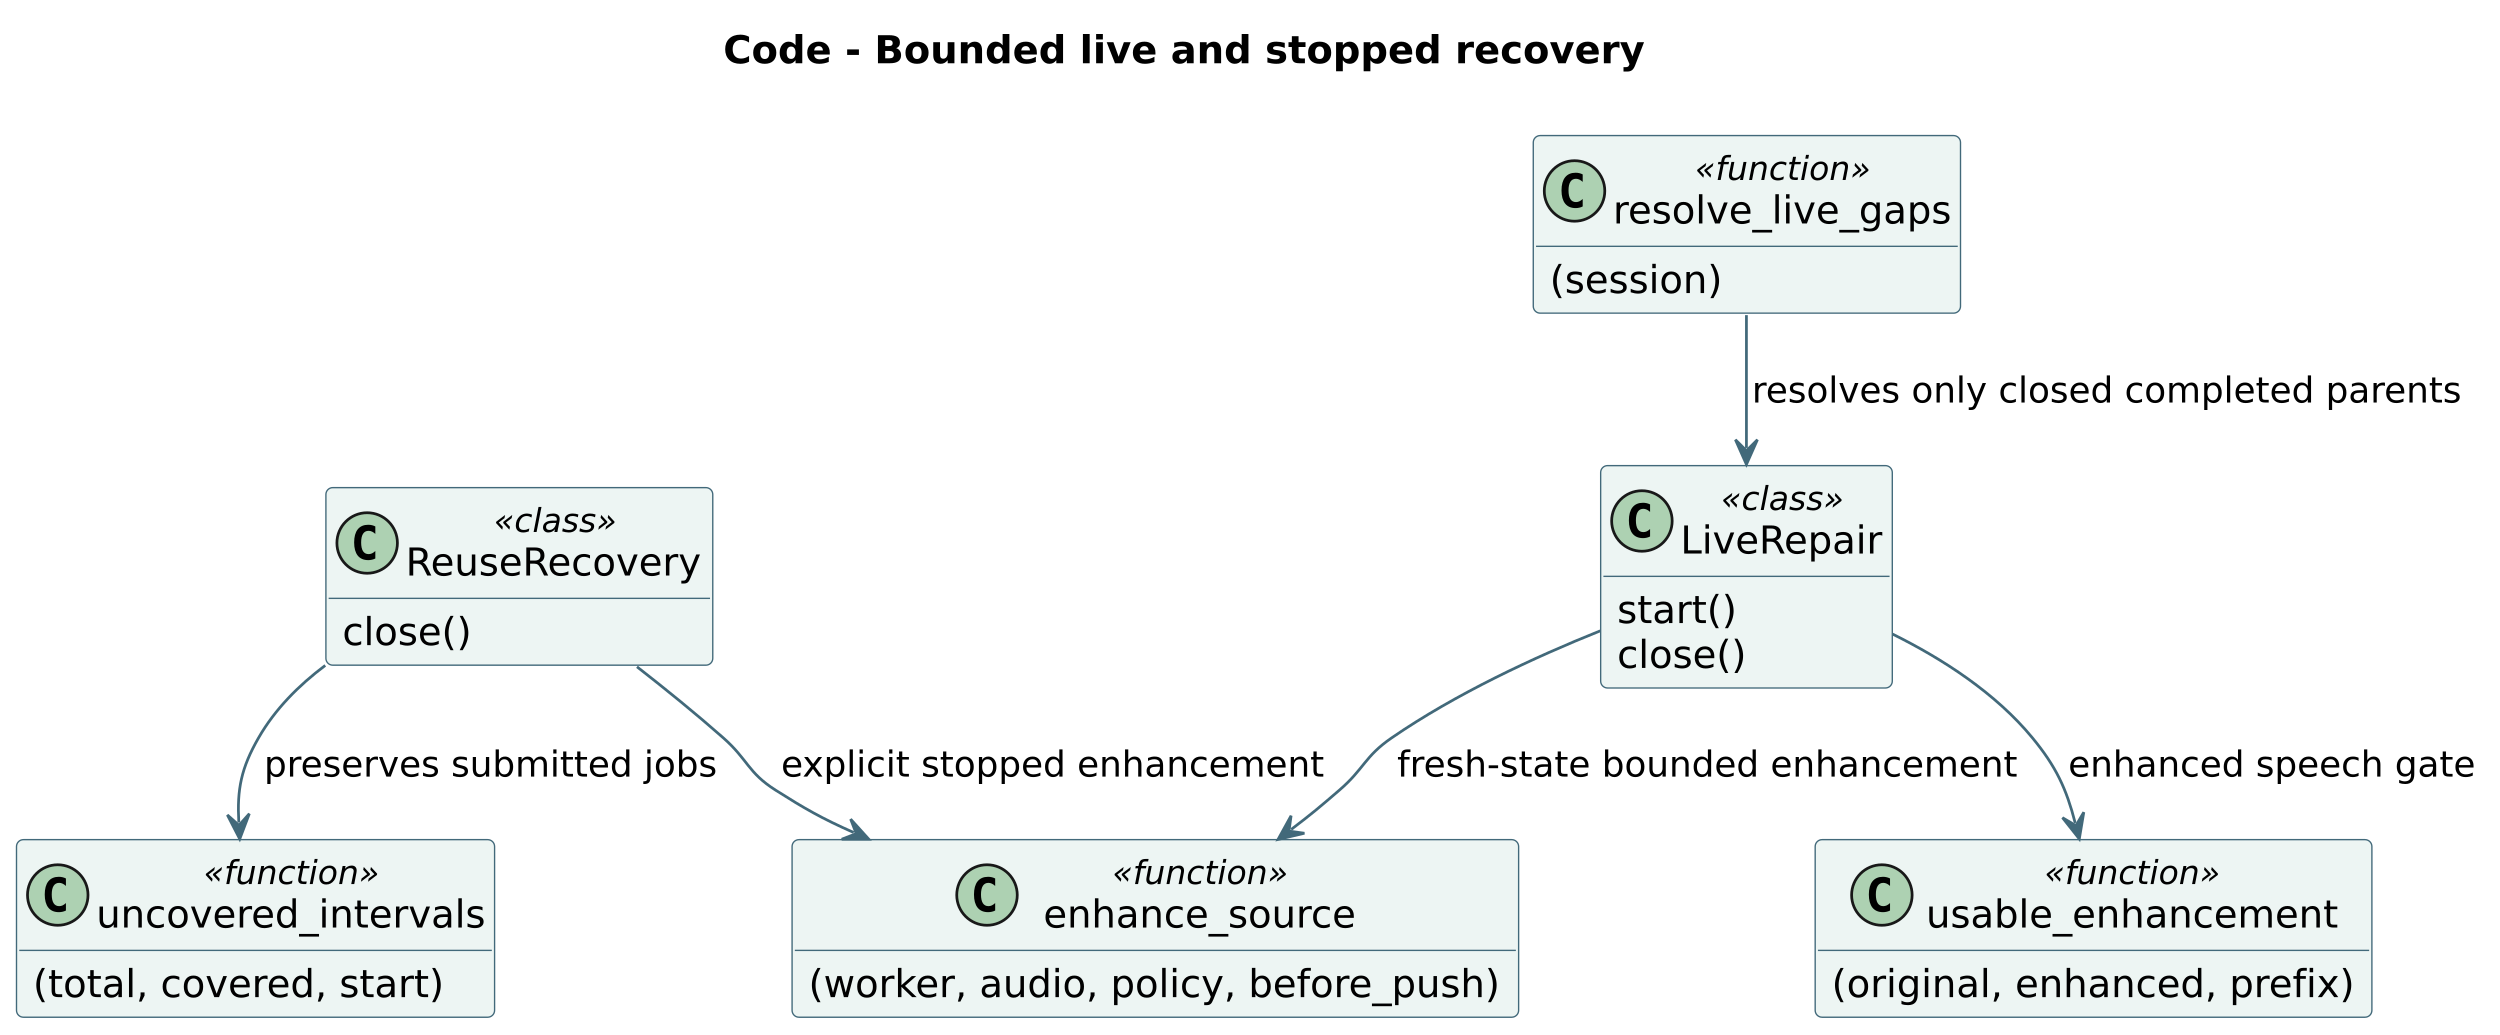
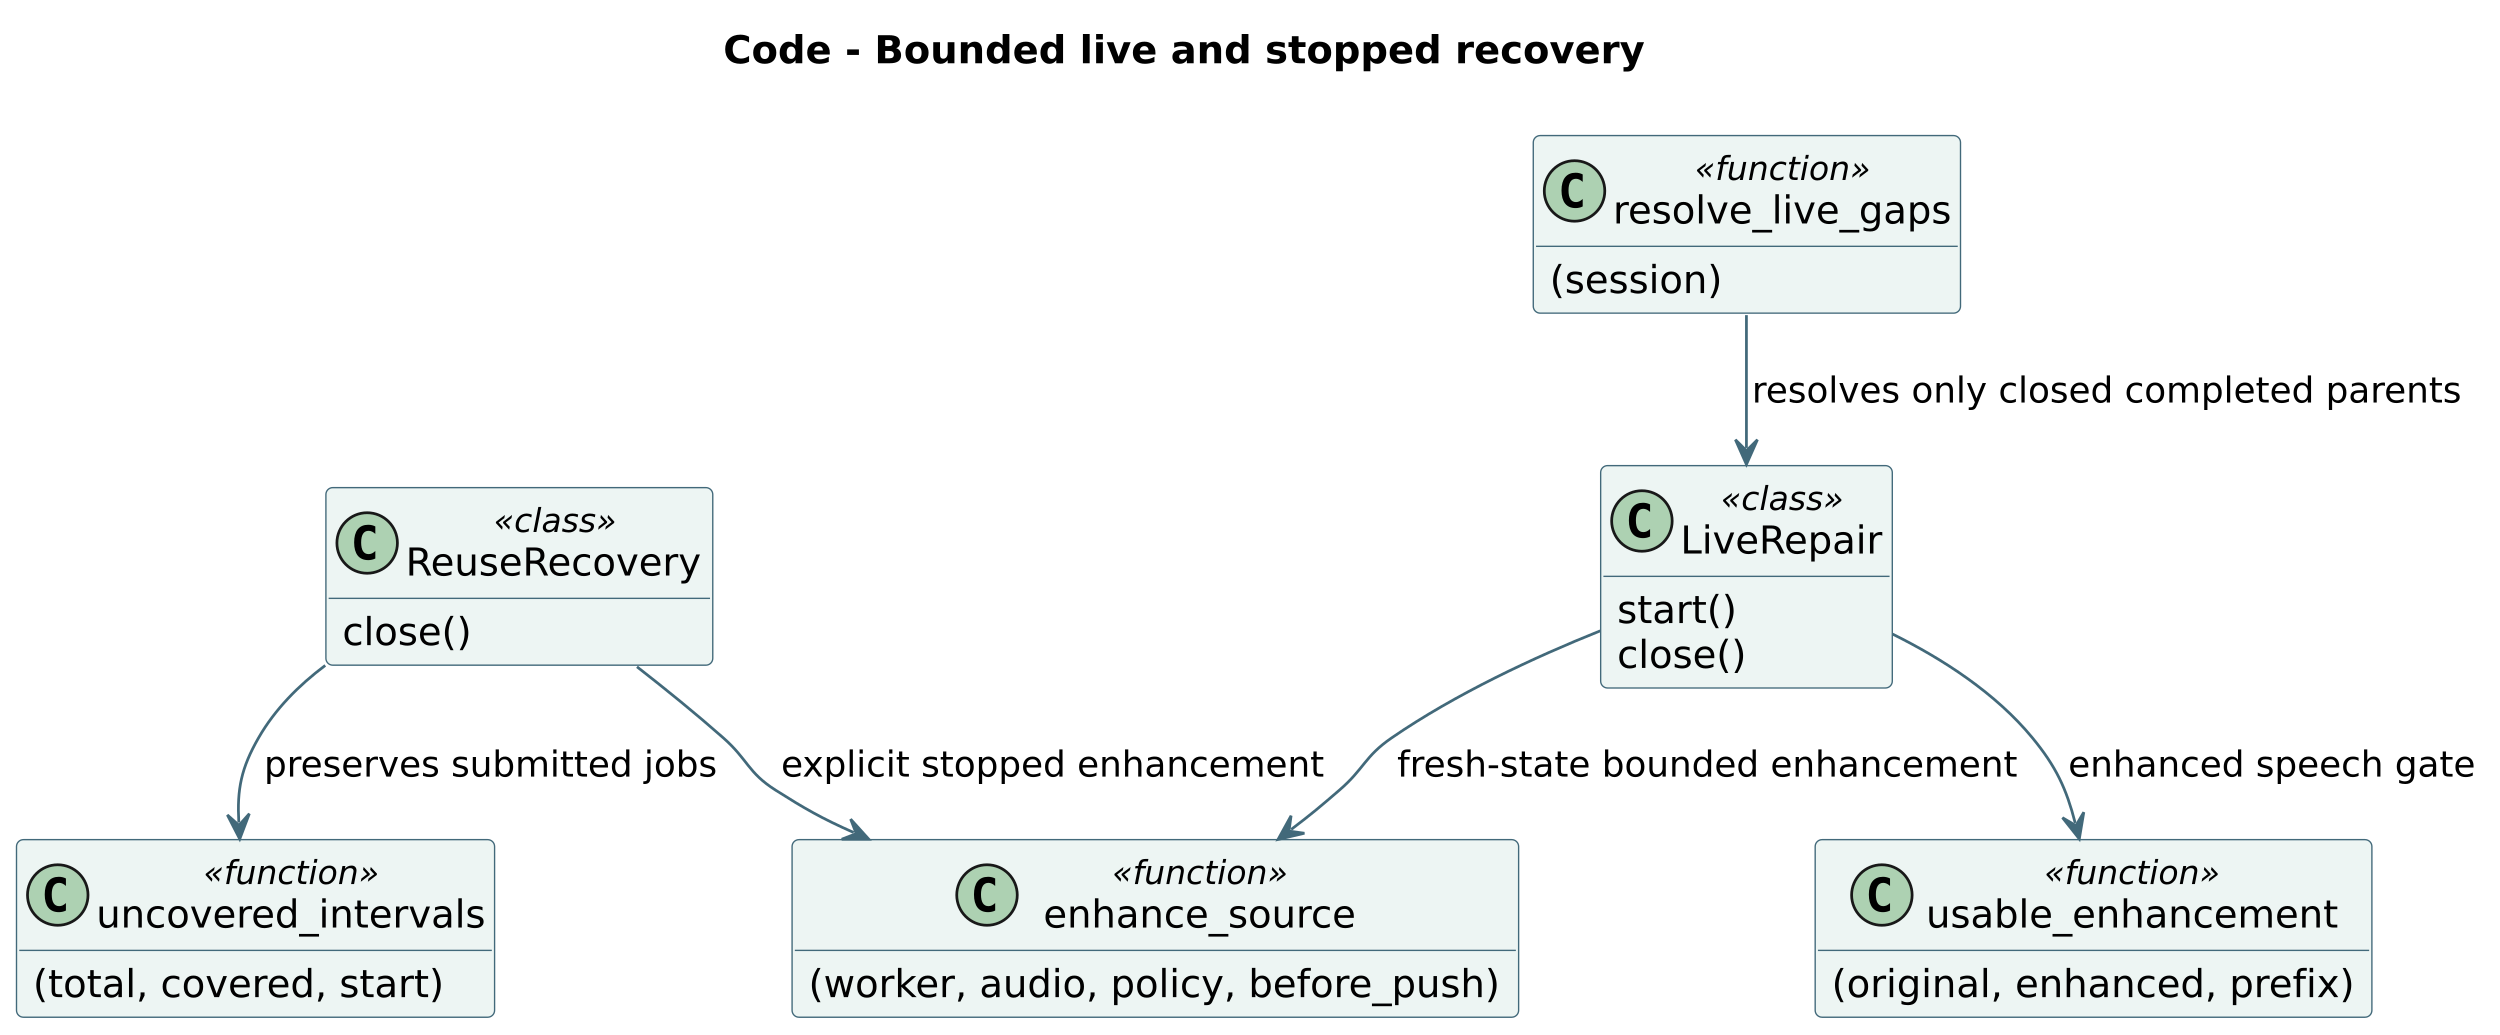
<svg xmlns="http://www.w3.org/2000/svg" xmlns:xlink="http://www.w3.org/1999/xlink" contentStyleType="text/css" data-diagram-type="CLASS" height="376px" preserveAspectRatio="none" style="width:909px;height:376px;background:#FFFFFF;" version="1.1" viewBox="0 0 909 376" width="909px" zoomAndPan="magnify">
  <defs />
  <g>
    <g class="title" data-source-line="9">
      <text fill="#000000" font-family="DejaVu Sans" font-size="14" font-weight="bold" lengthAdjust="spacing" textLength="335.05" x="262.975" y="22.995">Code - Bounded live and stopped recovery</text>
    </g>
    <g class="entity" data-qualified-name="LiveRepair" data-source-line="10" id="ent0002">
      <a href="https://github.com/JasonLn0711/project_aura/blob/main/src/aura/reuse_live_repair.py#L15" target="_top" title="https://github.com/JasonLn0711/project_aura/blob/main/src/aura/reuse_live_repair.py#L15" xlink:actuate="onRequest" xlink:href="https://github.com/JasonLn0711/project_aura/blob/main/src/aura/reuse_live_repair.py#L15" xlink:show="new" xlink:title="https://github.com/JasonLn0711/project_aura/blob/main/src/aura/reuse_live_repair.py#L15" xlink:type="simple">
        <rect fill="#EDF5F3" height="80.859" rx="2.5" ry="2.5" style="stroke:#42697A;stroke-width:0.5;" width="106.04" x="582" y="169.297" />
        <ellipse cx="597" cy="189.43" fill="#ADD1B2" rx="11" ry="11" style="stroke:#181818;stroke-width:1;" />
        <path d="M599.969,195.07 Q599.391,195.367 598.75,195.508 Q598.109,195.664 597.406,195.664 Q594.906,195.664 593.578,194.023 Q592.266,192.367 592.266,189.242 Q592.266,186.117 593.578,184.461 Q594.906,182.805 597.406,182.805 Q598.109,182.805 598.75,182.961 Q599.406,183.117 599.969,183.414 L599.969,186.133 Q599.344,185.555 598.75,185.289 Q598.156,185.008 597.531,185.008 Q596.188,185.008 595.5,186.086 Q594.812,187.148 594.812,189.242 Q594.812,191.336 595.5,192.414 Q596.188,193.477 597.531,193.477 Q598.156,193.477 598.75,193.211 Q599.344,192.93 599.969,192.352 L599.969,195.07 Z " fill="#000000" />
-         <text fill="#000000" font-family="DejaVu Sans" font-size="12" font-style="italic" lengthAdjust="spacing" textLength="44.473" x="625.784" y="185.435">«class»</text>
+         <text fill="#000000" font-family="DejaVu Sans" font-size="12" font-style="italic" lengthAdjust="spacing" textLength="44.602" x="625.719" y="185.435">«class»</text>
        <text fill="#000000" font-family="DejaVu Sans" font-size="14" lengthAdjust="spacing" textLength="74.04" x="611" y="201.261">LiveRepair</text>
        <line style="stroke:#42697A;stroke-width:0.5;" x1="583" x2="687.04" y1="209.562" y2="209.562" />
        <text fill="#000000" font-family="DejaVu Sans" font-size="14" lengthAdjust="spacing" textLength="43.531" x="588" y="226.558">start()</text>
        <text fill="#000000" font-family="DejaVu Sans" font-size="14" lengthAdjust="spacing" textLength="46.983" x="588" y="242.855">close()</text>
      </a>
    </g>
    <g class="entity" data-qualified-name="resolve_live_gaps" data-source-line="14" id="ent0003">
      <a href="https://github.com/JasonLn0711/project_aura/blob/main/src/aura/reuse_live_repair.py#L180" target="_top" title="https://github.com/JasonLn0711/project_aura/blob/main/src/aura/reuse_live_repair.py#L180" xlink:actuate="onRequest" xlink:href="https://github.com/JasonLn0711/project_aura/blob/main/src/aura/reuse_live_repair.py#L180" xlink:show="new" xlink:title="https://github.com/JasonLn0711/project_aura/blob/main/src/aura/reuse_live_repair.py#L180" xlink:type="simple">
        <rect fill="#EDF5F3" height="64.562" rx="2.5" ry="2.5" style="stroke:#42697A;stroke-width:0.5;" width="155.341" x="557.5" y="49.297" />
        <ellipse cx="572.5" cy="69.43" fill="#ADD1B2" rx="11" ry="11" style="stroke:#181818;stroke-width:1;" />
        <path d="M575.469,75.07 Q574.891,75.367 574.25,75.508 Q573.609,75.664 572.906,75.664 Q570.406,75.664 569.078,74.023 Q567.766,72.367 567.766,69.242 Q567.766,66.117 569.078,64.461 Q570.406,62.805 572.906,62.805 Q573.609,62.805 574.25,62.961 Q574.906,63.117 575.469,63.414 L575.469,66.133 Q574.844,65.555 574.25,65.289 Q573.656,65.008 573.031,65.008 Q571.688,65.008 571,66.086 Q570.312,67.148 570.312,69.242 Q570.312,71.336 571,72.414 Q571.688,73.477 573.031,73.477 Q573.656,73.477 574.25,73.211 Q574.844,72.93 575.469,72.352 L575.469,75.07 Z " fill="#000000" />
-         <text fill="#000000" font-family="DejaVu Sans" font-size="12" font-style="italic" lengthAdjust="spacing" textLength="63.703" x="616.319" y="65.436">«function»</text>
+         <text fill="#000000" font-family="DejaVu Sans" font-size="12" font-style="italic" lengthAdjust="spacing" textLength="63.832" x="616.254" y="65.436">«function»</text>
        <text fill="#000000" font-family="DejaVu Sans" font-size="14" lengthAdjust="spacing" textLength="123.341" x="586.5" y="81.261">resolve_live_gaps</text>
        <line style="stroke:#42697A;stroke-width:0.5;" x1="558.5" x2="711.841" y1="89.562" y2="89.562" />
        <text fill="#000000" font-family="DejaVu Sans" font-size="14" lengthAdjust="spacing" textLength="62.747" x="563.5" y="106.558">(session)</text>
      </a>
    </g>
    <g class="entity" data-qualified-name="ReuseRecovery" data-source-line="17" id="ent0004">
-       <a href="https://github.com/JasonLn0711/project_aura/blob/main/src/aura/reuse_recovery.py#L108" target="_top" title="https://github.com/JasonLn0711/project_aura/blob/main/src/aura/reuse_recovery.py#L108" xlink:actuate="onRequest" xlink:href="https://github.com/JasonLn0711/project_aura/blob/main/src/aura/reuse_recovery.py#L108" xlink:show="new" xlink:title="https://github.com/JasonLn0711/project_aura/blob/main/src/aura/reuse_recovery.py#L108" xlink:type="simple">
+       <a href="https://github.com/JasonLn0711/project_aura/blob/main/src/aura/reuse_recovery.py#L110" target="_top" title="https://github.com/JasonLn0711/project_aura/blob/main/src/aura/reuse_recovery.py#L110" xlink:actuate="onRequest" xlink:href="https://github.com/JasonLn0711/project_aura/blob/main/src/aura/reuse_recovery.py#L110" xlink:show="new" xlink:title="https://github.com/JasonLn0711/project_aura/blob/main/src/aura/reuse_recovery.py#L110" xlink:type="simple">
        <rect fill="#EDF5F3" height="64.562" rx="2.5" ry="2.5" style="stroke:#42697A;stroke-width:0.5;" width="140.664" x="118.5" y="177.297" />
        <ellipse cx="133.5" cy="197.43" fill="#ADD1B2" rx="11" ry="11" style="stroke:#181818;stroke-width:1;" />
        <path d="M136.469,203.07 Q135.891,203.367 135.25,203.508 Q134.609,203.664 133.906,203.664 Q131.406,203.664 130.078,202.023 Q128.766,200.367 128.766,197.242 Q128.766,194.117 130.078,192.461 Q131.406,190.805 133.906,190.805 Q134.609,190.805 135.25,190.961 Q135.906,191.117 136.469,191.414 L136.469,194.133 Q135.844,193.555 135.25,193.289 Q134.656,193.008 134.031,193.008 Q132.688,193.008 132,194.086 Q131.312,195.148 131.312,197.242 Q131.312,199.336 132,200.414 Q132.688,201.477 134.031,201.477 Q134.656,201.477 135.25,201.211 Q135.844,200.93 136.469,200.352 L136.469,203.07 Z " fill="#000000" />
-         <text fill="#000000" font-family="DejaVu Sans" font-size="12" font-style="italic" lengthAdjust="spacing" textLength="44.473" x="179.596" y="193.435">«class»</text>
+         <text fill="#000000" font-family="DejaVu Sans" font-size="12" font-style="italic" lengthAdjust="spacing" textLength="44.602" x="179.531" y="193.435">«class»</text>
        <text fill="#000000" font-family="DejaVu Sans" font-size="14" lengthAdjust="spacing" textLength="108.664" x="147.5" y="209.261">ReuseRecovery</text>
        <line style="stroke:#42697A;stroke-width:0.5;" x1="119.5" x2="258.164" y1="217.562" y2="217.562" />
        <text fill="#000000" font-family="DejaVu Sans" font-size="14" lengthAdjust="spacing" textLength="46.983" x="124.5" y="234.558">close()</text>
      </a>
    </g>
    <g class="entity" data-qualified-name="enhance_source" data-source-line="20" id="ent0005">
      <a href="https://github.com/JasonLn0711/project_aura/blob/main/src/aura/reuse_recovery.py#L14" target="_top" title="https://github.com/JasonLn0711/project_aura/blob/main/src/aura/reuse_recovery.py#L14" xlink:actuate="onRequest" xlink:href="https://github.com/JasonLn0711/project_aura/blob/main/src/aura/reuse_recovery.py#L14" xlink:show="new" xlink:title="https://github.com/JasonLn0711/project_aura/blob/main/src/aura/reuse_recovery.py#L14" xlink:type="simple">
        <rect fill="#EDF5F3" height="64.562" rx="2.5" ry="2.5" style="stroke:#42697A;stroke-width:0.5;" width="264.171" x="288" y="305.297" />
        <ellipse cx="358.875" cy="325.43" fill="#ADD1B2" rx="11" ry="11" style="stroke:#181818;stroke-width:1;" />
        <path d="M361.844,331.07 Q361.266,331.367 360.625,331.508 Q359.984,331.664 359.281,331.664 Q356.781,331.664 355.453,330.023 Q354.141,328.367 354.141,325.242 Q354.141,322.117 355.453,320.461 Q356.781,318.805 359.281,318.805 Q359.984,318.805 360.625,318.961 Q361.281,319.117 361.844,319.414 L361.844,322.133 Q361.219,321.555 360.625,321.289 Q360.031,321.008 359.406,321.008 Q358.062,321.008 357.375,322.086 Q356.688,323.148 356.688,325.242 Q356.688,327.336 357.375,328.414 Q358.062,329.477 359.406,329.477 Q360.031,329.477 360.625,329.211 Q361.219,328.93 361.844,328.352 L361.844,331.07 Z " fill="#000000" />
-         <text fill="#000000" font-family="DejaVu Sans" font-size="12" font-style="italic" lengthAdjust="spacing" textLength="63.703" x="404.484" y="321.435">«function»</text>
+         <text fill="#000000" font-family="DejaVu Sans" font-size="12" font-style="italic" lengthAdjust="spacing" textLength="63.832" x="404.419" y="321.435">«function»</text>
        <text fill="#000000" font-family="DejaVu Sans" font-size="14" lengthAdjust="spacing" textLength="113.921" x="379.375" y="337.261">enhance_source</text>
        <line style="stroke:#42697A;stroke-width:0.5;" x1="289" x2="551.171" y1="345.562" y2="345.562" />
        <text fill="#000000" font-family="DejaVu Sans" font-size="14" lengthAdjust="spacing" textLength="252.171" x="294" y="362.558">(worker, audio, policy, before_push)</text>
      </a>
    </g>
    <g class="entity" data-qualified-name="usable_enhancement" data-source-line="23" id="ent0006">
      <a href="https://github.com/JasonLn0711/project_aura/blob/main/src/aura/reuse_recovery.py#L36" target="_top" title="https://github.com/JasonLn0711/project_aura/blob/main/src/aura/reuse_recovery.py#L36" xlink:actuate="onRequest" xlink:href="https://github.com/JasonLn0711/project_aura/blob/main/src/aura/reuse_recovery.py#L36" xlink:show="new" xlink:title="https://github.com/JasonLn0711/project_aura/blob/main/src/aura/reuse_recovery.py#L36" xlink:type="simple">
        <rect fill="#EDF5F3" height="64.562" rx="2.5" ry="2.5" style="stroke:#42697A;stroke-width:0.5;" width="202.422" x="660" y="305.297" />
        <ellipse cx="684.248" cy="325.43" fill="#ADD1B2" rx="11" ry="11" style="stroke:#181818;stroke-width:1;" />
        <path d="M687.217,331.07 Q686.639,331.367 685.998,331.508 Q685.357,331.664 684.654,331.664 Q682.154,331.664 680.826,330.023 Q679.514,328.367 679.514,325.242 Q679.514,322.117 680.826,320.461 Q682.154,318.805 684.654,318.805 Q685.357,318.805 685.998,318.961 Q686.654,319.117 687.217,319.414 L687.217,322.133 Q686.592,321.555 685.998,321.289 Q685.404,321.008 684.779,321.008 Q683.435,321.008 682.748,322.086 Q682.06,323.148 682.06,325.242 Q682.06,327.336 682.748,328.414 Q683.435,329.477 684.779,329.477 Q685.404,329.477 685.998,329.211 Q686.592,328.93 687.217,328.352 L687.217,331.07 Z " fill="#000000" />
-         <text fill="#000000" font-family="DejaVu Sans" font-size="12" font-style="italic" lengthAdjust="spacing" textLength="63.703" x="743.387" y="321.435">«function»</text>
+         <text fill="#000000" font-family="DejaVu Sans" font-size="12" font-style="italic" lengthAdjust="spacing" textLength="63.832" x="743.322" y="321.435">«function»</text>
        <text fill="#000000" font-family="DejaVu Sans" font-size="14" lengthAdjust="spacing" textLength="149.871" x="700.303" y="337.261">usable_enhancement</text>
        <line style="stroke:#42697A;stroke-width:0.5;" x1="661" x2="861.422" y1="345.562" y2="345.562" />
        <text fill="#000000" font-family="DejaVu Sans" font-size="14" lengthAdjust="spacing" textLength="190.422" x="666" y="362.558">(original, enhanced, prefix)</text>
      </a>
    </g>
    <g class="entity" data-qualified-name="uncovered_intervals" data-source-line="26" id="ent0007">
      <a href="https://github.com/JasonLn0711/project_aura/blob/main/src/aura/reuse_recovery.py#L58" target="_top" title="https://github.com/JasonLn0711/project_aura/blob/main/src/aura/reuse_recovery.py#L58" xlink:actuate="onRequest" xlink:href="https://github.com/JasonLn0711/project_aura/blob/main/src/aura/reuse_recovery.py#L58" xlink:show="new" xlink:title="https://github.com/JasonLn0711/project_aura/blob/main/src/aura/reuse_recovery.py#L58" xlink:type="simple">
        <rect fill="#EDF5F3" height="64.562" rx="2.5" ry="2.5" style="stroke:#42697A;stroke-width:0.5;" width="173.832" x="6" y="305.297" />
        <ellipse cx="21" cy="325.43" fill="#ADD1B2" rx="11" ry="11" style="stroke:#181818;stroke-width:1;" />
        <path d="M23.969,331.07 Q23.391,331.367 22.75,331.508 Q22.109,331.664 21.406,331.664 Q18.906,331.664 17.578,330.023 Q16.266,328.367 16.266,325.242 Q16.266,322.117 17.578,320.461 Q18.906,318.805 21.406,318.805 Q22.109,318.805 22.75,318.961 Q23.406,319.117 23.969,319.414 L23.969,322.133 Q23.344,321.555 22.75,321.289 Q22.156,321.008 21.531,321.008 Q20.188,321.008 19.5,322.086 Q18.812,323.148 18.812,325.242 Q18.812,327.336 19.5,328.414 Q20.188,329.477 21.531,329.477 Q22.156,329.477 22.75,329.211 Q23.344,328.93 23.969,328.352 L23.969,331.07 Z " fill="#000000" />
-         <text fill="#000000" font-family="DejaVu Sans" font-size="12" font-style="italic" lengthAdjust="spacing" textLength="63.703" x="74.064" y="321.435">«function»</text>
+         <text fill="#000000" font-family="DejaVu Sans" font-size="12" font-style="italic" lengthAdjust="spacing" textLength="63.832" x="74" y="321.435">«function»</text>
        <text fill="#000000" font-family="DejaVu Sans" font-size="14" lengthAdjust="spacing" textLength="141.832" x="35" y="337.261">uncovered_intervals</text>
        <line style="stroke:#42697A;stroke-width:0.5;" x1="7" x2="178.832" y1="345.562" y2="345.562" />
        <text fill="#000000" font-family="DejaVu Sans" font-size="14" lengthAdjust="spacing" textLength="149.762" x="12" y="362.558">(total, covered, start)</text>
      </a>
    </g>
    <g class="link" data-entity-1="ent0002" data-entity-2="ent0005" data-link-type="dependency" id="lnk8">
      <polygon fill="#42697A" points="464.695,305.222,474.281,302.962,468.676,302.197,469.44,296.592,464.695,305.222" style="stroke:#42697A;stroke-width:1;" />
      <path d="M581.854,229.372 C557.627,239.095 529.235,252.321 506,268.297 C496.159,275.063 496.05,279.505 487,287.297 C479.986,293.336 477.068,295.819 469.472,301.592" fill="none" style="stroke:#42697A;stroke-width:1;" />
      <text fill="#000000" font-family="DejaVu Sans" font-size="13" lengthAdjust="spacing" textLength="225.831" x="508" y="282.364">fresh-state bounded enhancement</text>
    </g>
    <g class="link" data-entity-1="ent0004" data-entity-2="ent0005" data-link-type="dependency" id="lnk9">
      <polygon fill="#42697A" points="315.895,305.139,309.288,297.835,311.324,303.113,306.046,305.149,315.895,305.139" style="stroke:#42697A;stroke-width:1;" />
      <path d="M231.61,242.447 C242.082,250.619 253.118,259.578 263,268.297 C271.955,276.198 271.913,280.904 282,287.297 C292.534,293.974 298.606,297.476 310.409,302.708" fill="none" style="stroke:#42697A;stroke-width:1;" />
      <text fill="#000000" font-family="DejaVu Sans" font-size="13" lengthAdjust="spacing" textLength="197.691" x="284" y="282.364">explicit stopped enhancement</text>
    </g>
    <g class="link" data-entity-1="ent0002" data-entity-2="ent0006" data-link-type="dependency" id="lnk10">
      <polygon fill="#42697A" points="756.034,305.032,757.668,295.32,754.79,300.189,749.92,297.311,756.034,305.032" style="stroke:#42697A;stroke-width:1;" />
      <path d="M688.114,230.541 C706.408,239.614 725.633,252.043 739,268.297 C747.569,278.716 751.33,286.724 754.541,299.221" fill="none" style="stroke:#42697A;stroke-width:1;" />
      <text fill="#000000" font-family="DejaVu Sans" font-size="13" lengthAdjust="spacing" textLength="148.065" x="752" y="282.364">enhanced speech gate</text>
    </g>
    <g class="link" data-entity-1="ent0004" data-entity-2="ent0007" data-link-type="dependency" id="lnk11">
      <polygon fill="#42697A" points="87.169,305.069,90.656,295.858,86.888,300.077,82.669,296.308,87.169,305.069" style="stroke:#42697A;stroke-width:1;" />
      <path d="M118.26,241.947 C108.582,249.208 99.945,257.927 94,268.297 C87.73,279.234 86.142,286.868 86.831,299.078" fill="none" style="stroke:#42697A;stroke-width:1;" />
      <text fill="#000000" font-family="DejaVu Sans" font-size="13" lengthAdjust="spacing" textLength="165.014" x="96" y="282.364">preserves submitted jobs</text>
    </g>
    <g class="link" data-entity-1="ent0003" data-entity-2="ent0002" data-link-type="dependency" id="lnk12">
      <polygon fill="#42697A" points="635,168.876,639,159.876,635,163.876,631,159.876,635,168.876" style="stroke:#42697A;stroke-width:1;" />
      <path d="M635,114.592 C635,131.068 635,145.354 635,162.876" fill="none" style="stroke:#42697A;stroke-width:1;" />
      <text fill="#000000" font-family="DejaVu Sans" font-size="13" lengthAdjust="spacing" textLength="258.553" x="637" y="146.364">resolves only closed completed parents</text>
    </g>
  </g>
</svg>
